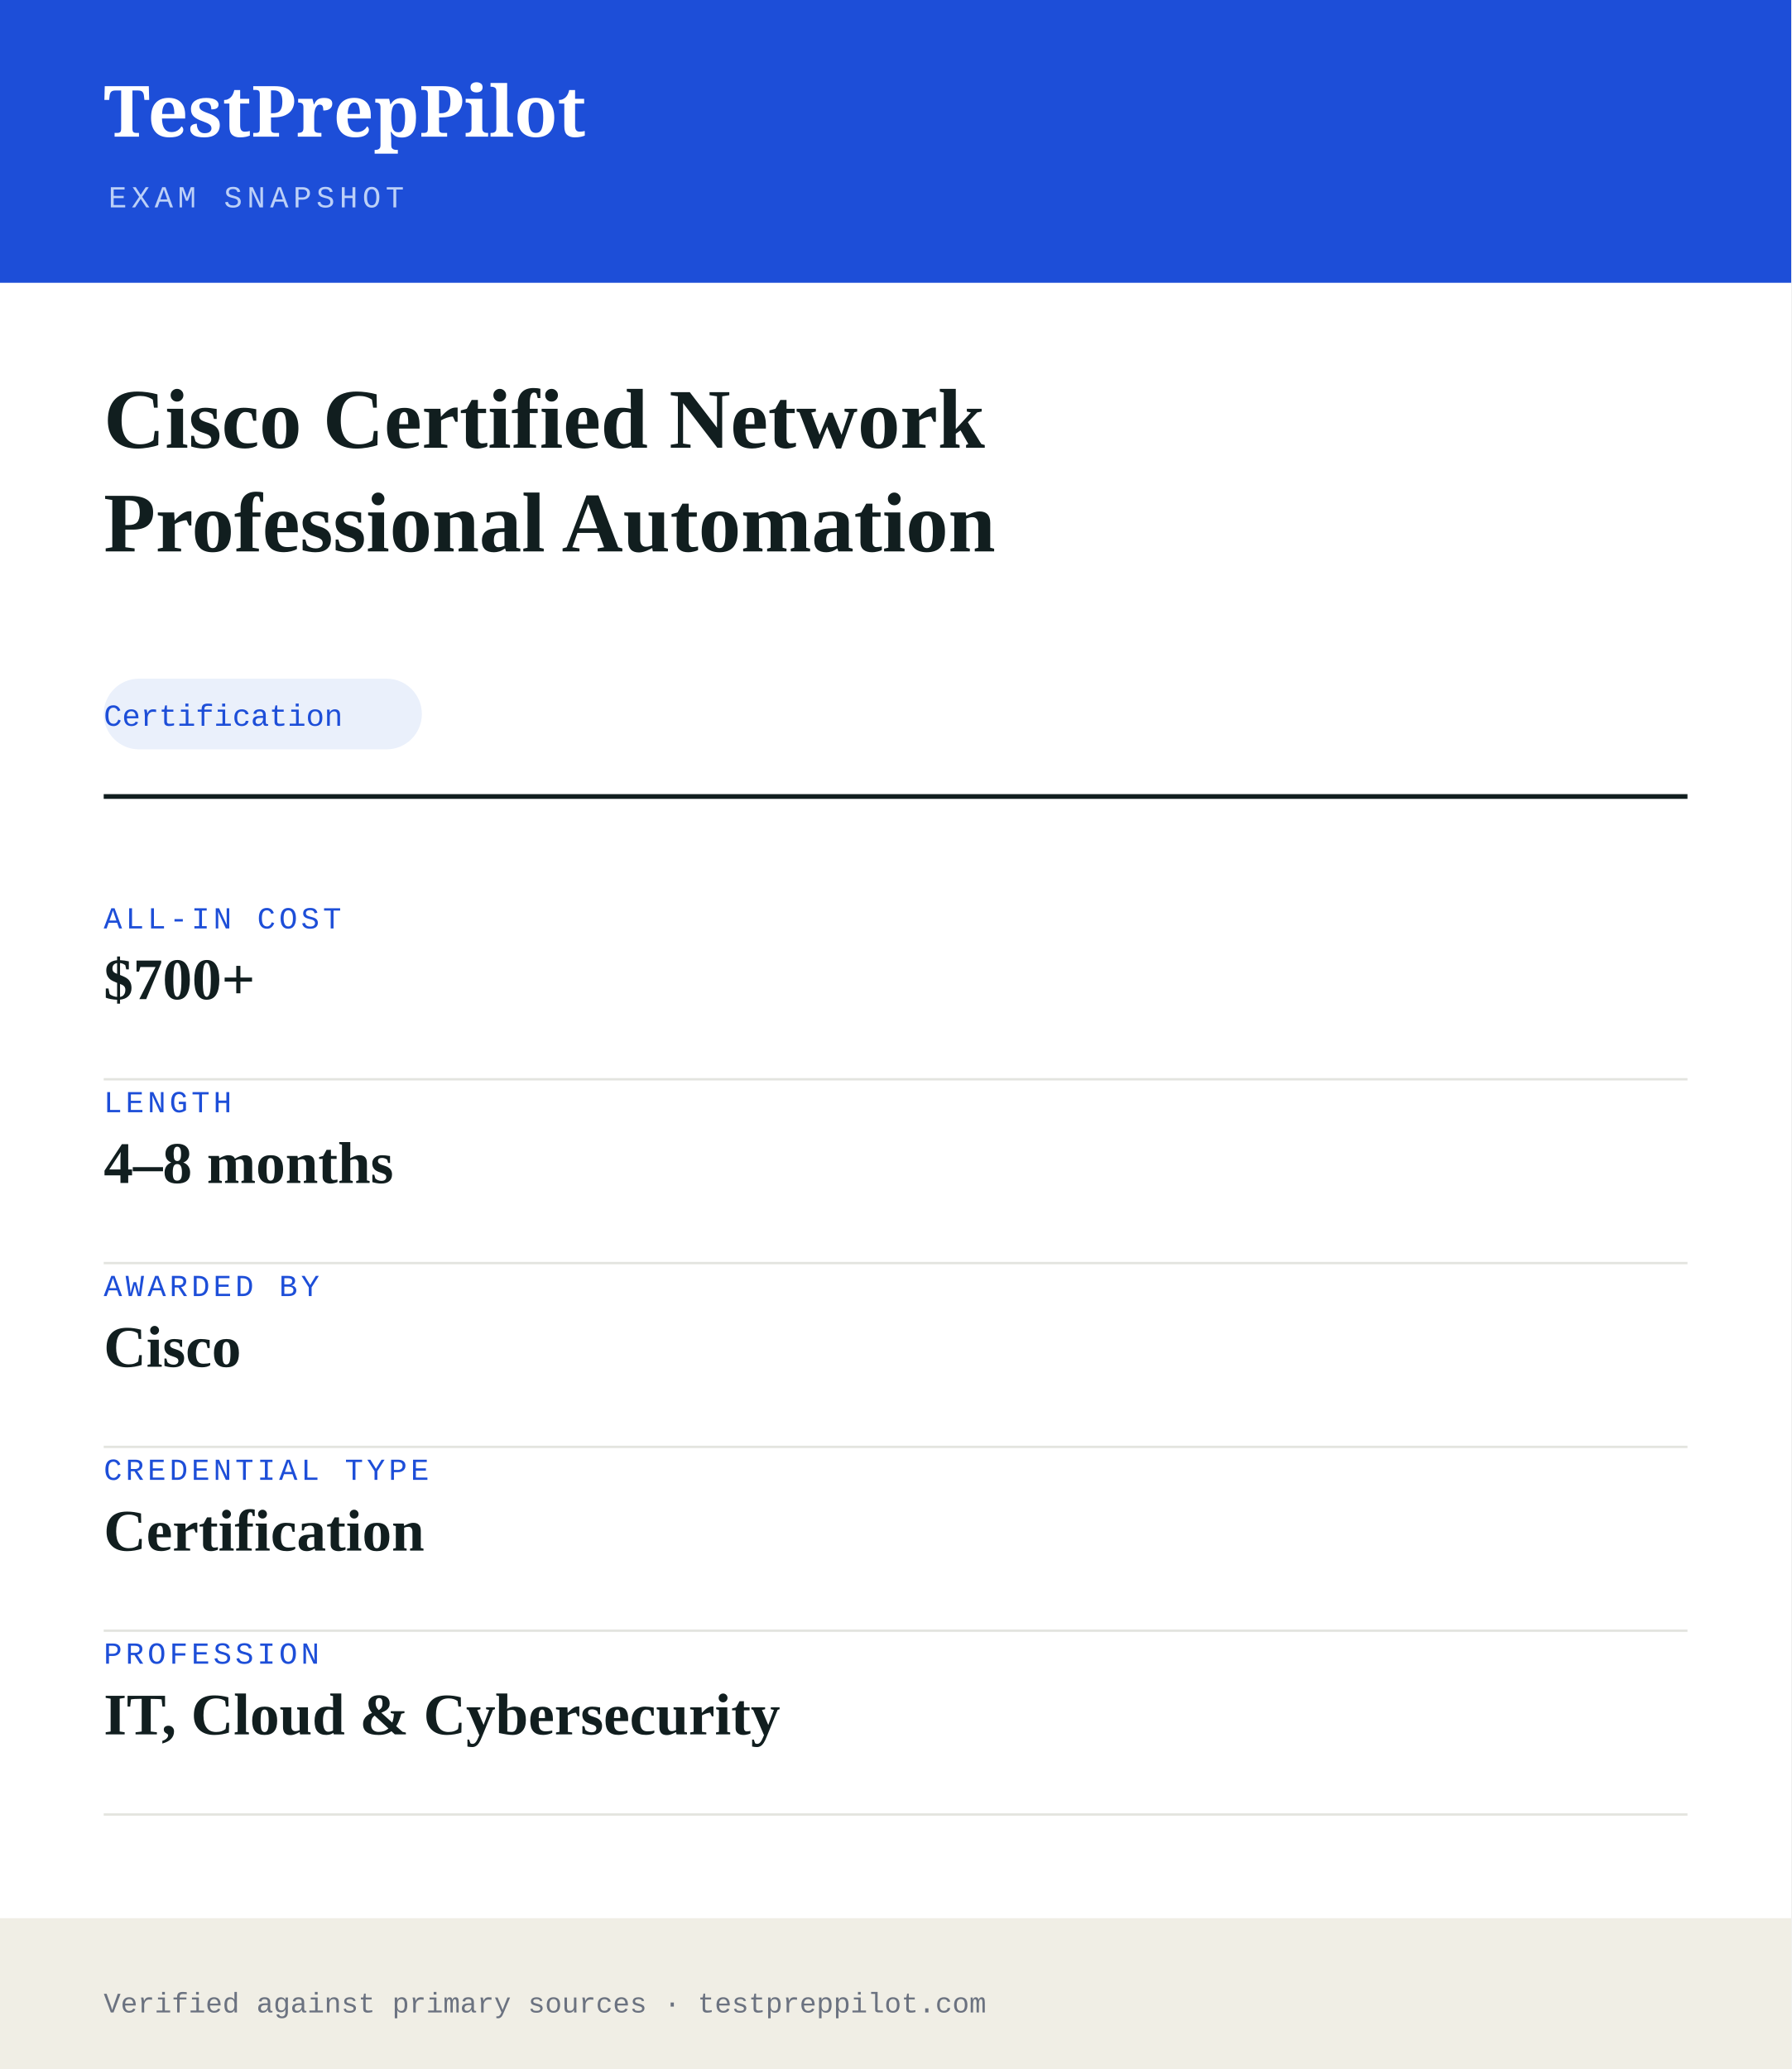
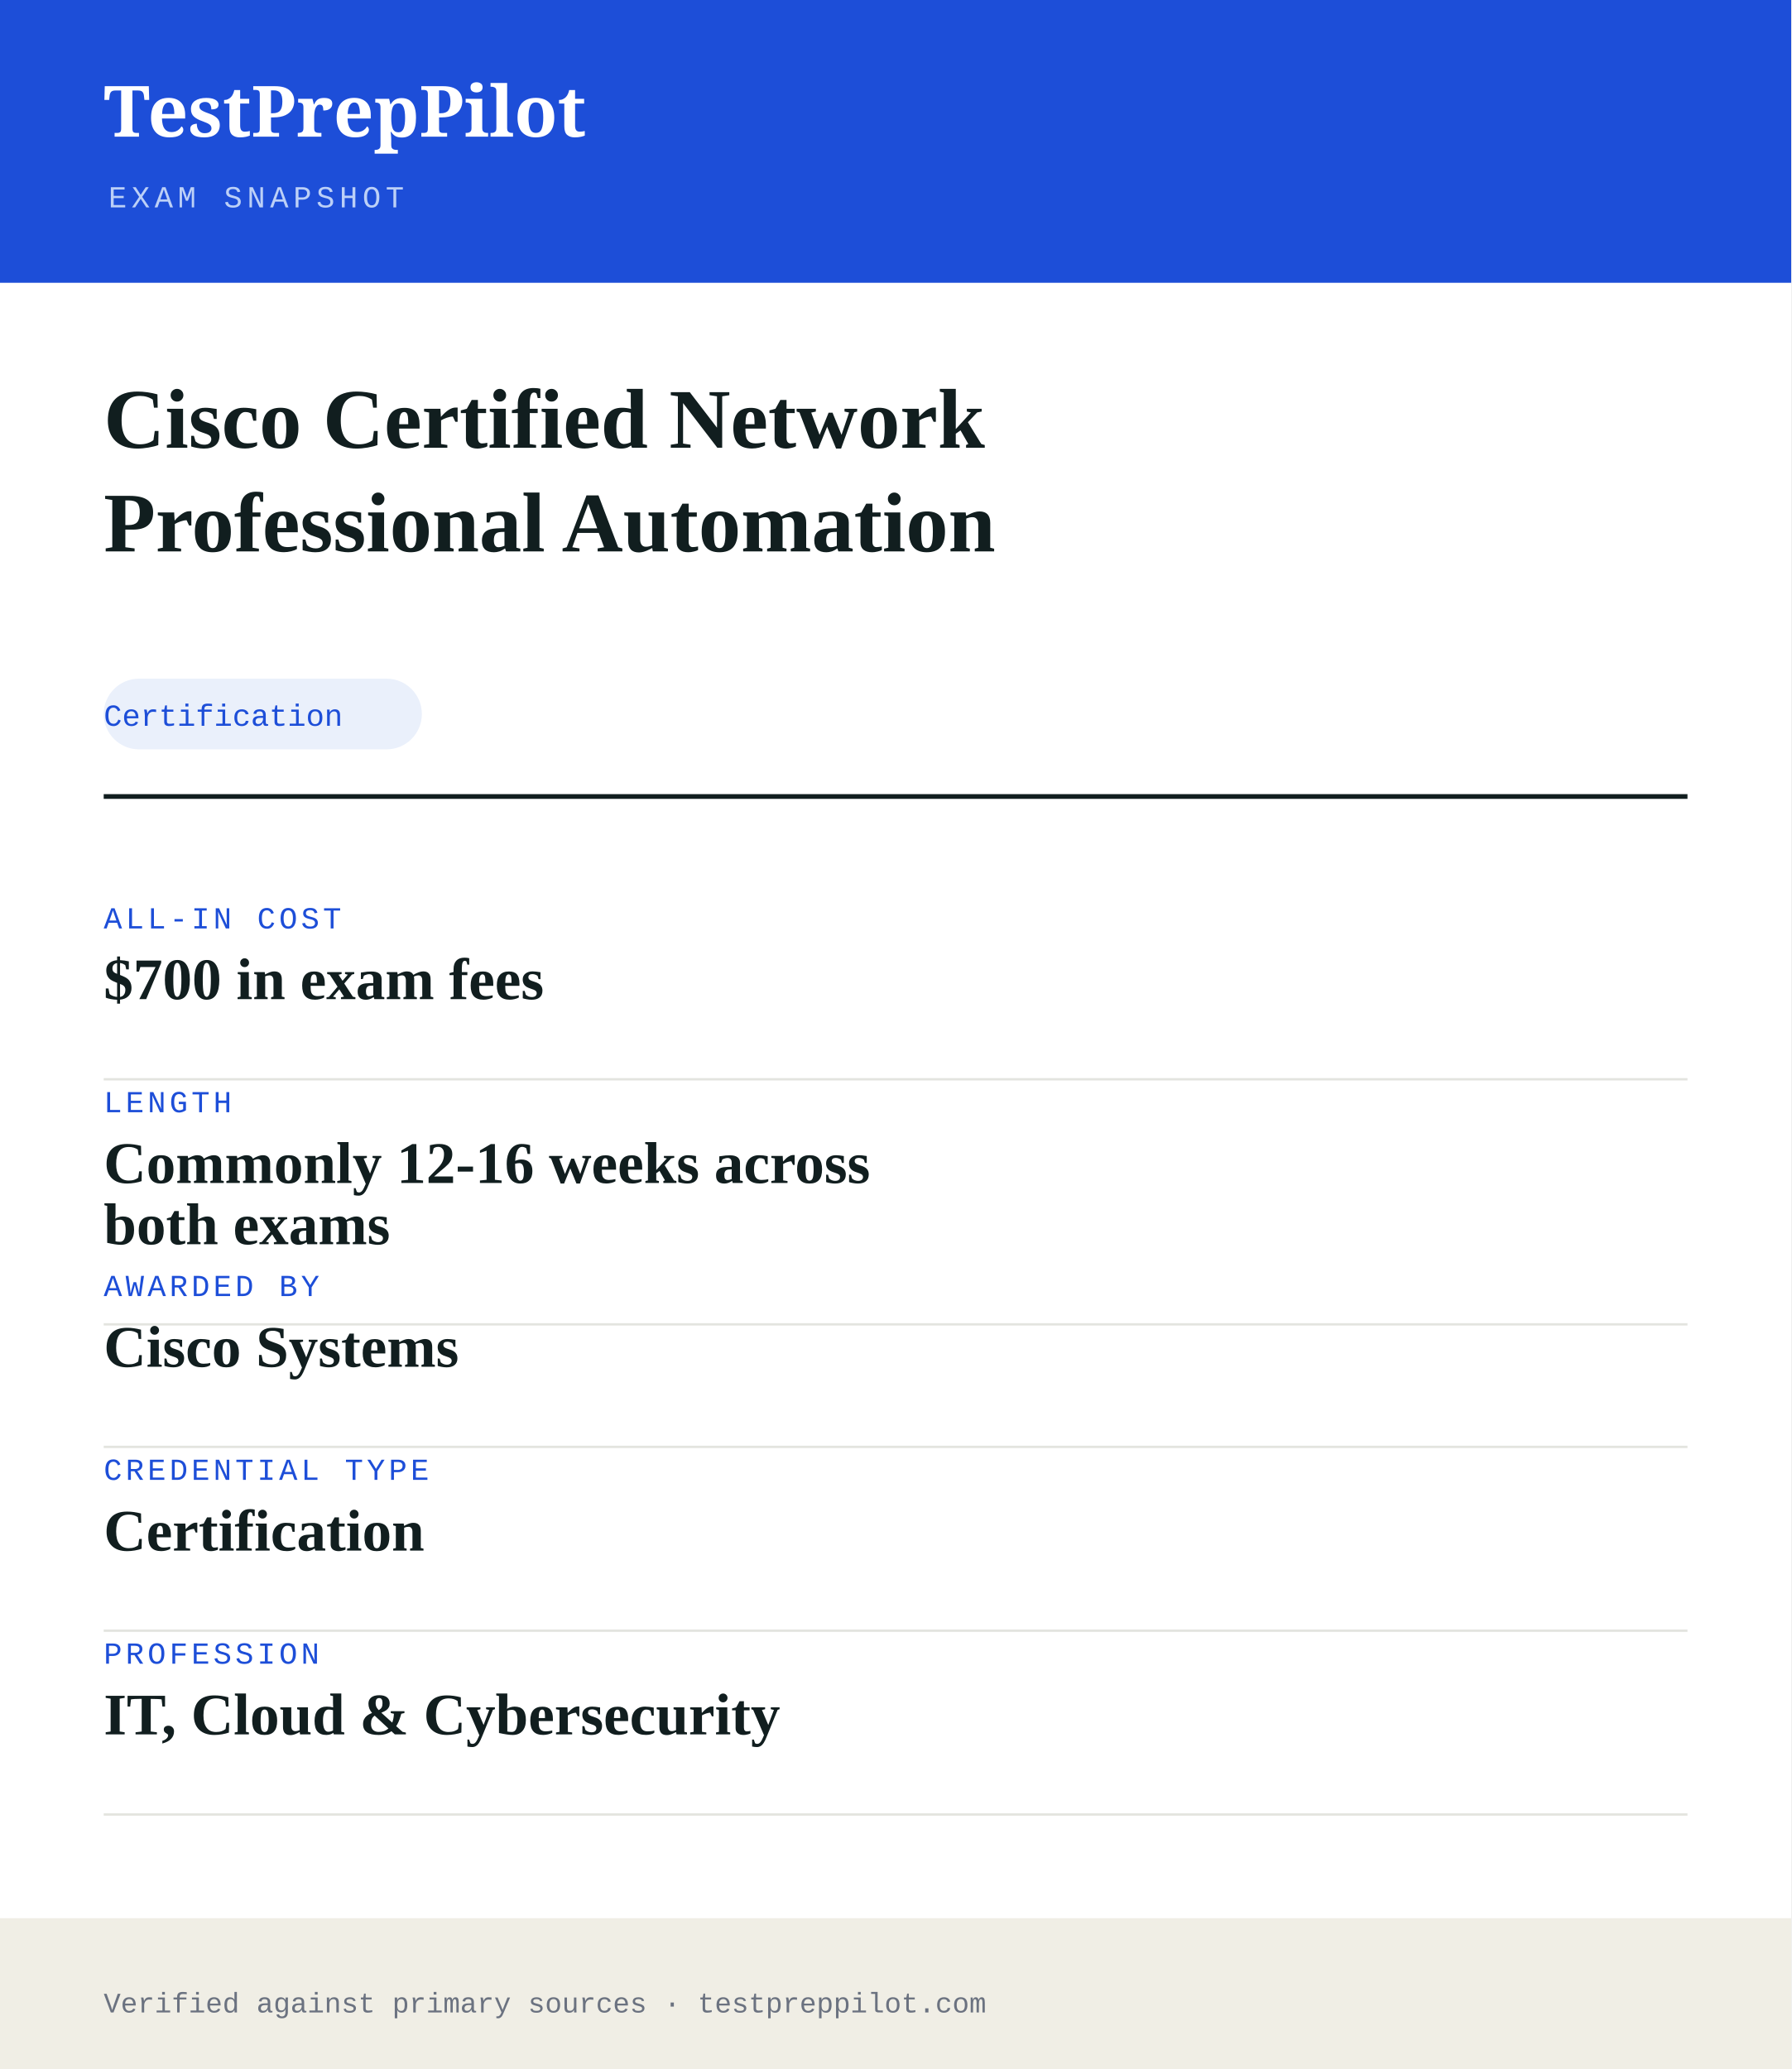
<svg xmlns="http://www.w3.org/2000/svg" width="760" height="878" viewBox="0 0 760 878" role="img" aria-label="Cisco Certified Network Professional Automation — quick facts">
  <rect width="760" height="878" fill="#ffffff" />
  <rect width="760" height="120" fill="#1d4ed8" />
  <text x="44" y="58" font-family="Georgia, serif" font-size="30" font-weight="700" fill="#ffffff">TestPrepPilot</text>
  <text x="46" y="88" font-family="'Courier New', monospace" font-size="13" letter-spacing="2" fill="#bcd0f7">EXAM SNAPSHOT</text>
  <text x="44" y="190" font-family="Georgia, 'Times New Roman', serif" font-size="36" font-weight="700" fill="#111e1f">Cisco Certified Network</text>
  <text x="44" y="234" font-family="Georgia, 'Times New Roman', serif" font-size="36" font-weight="700" fill="#111e1f">Professional Automation</text>
  <rect x="44" y="288" width="135" height="30" rx="15" fill="#eaf0fb" />
  <text x="44" y="308" font-family="'Courier New', monospace" font-size="13" fill="#1d4ed8">Certification</text>
  <line x1="44" y1="338" x2="716" y2="338" stroke="#111e1f" stroke-width="2" />
  <text x="44" y="394" font-family="'Courier New', monospace" font-size="13" letter-spacing="1.5" fill="#1d4ed8">ALL-IN COST</text>
-   <text x="44" y="424" font-family="Georgia, 'Times New Roman', serif" font-size="25" font-weight="700" fill="#111e1f">$700+</text>
+   <text x="44" y="424" font-family="Georgia, 'Times New Roman', serif" font-size="25" font-weight="700" fill="#111e1f">$700 in exam fees</text>
  <line x1="44" y1="458" x2="716" y2="458" stroke="#e3e4df" stroke-width="1" />
  <text x="44" y="472" font-family="'Courier New', monospace" font-size="13" letter-spacing="1.5" fill="#1d4ed8">LENGTH</text>
-   <text x="44" y="502" font-family="Georgia, 'Times New Roman', serif" font-size="25" font-weight="700" fill="#111e1f">4–8 months</text>
-   <line x1="44" y1="536" x2="716" y2="536" stroke="#e3e4df" stroke-width="1" />
+   <text x="44" y="502" font-family="Georgia, 'Times New Roman', serif" font-size="25" font-weight="700" fill="#111e1f">Commonly 12-16 weeks across</text>
+   <text x="44" y="528" font-family="Georgia, 'Times New Roman', serif" font-size="25" font-weight="700" fill="#111e1f">both exams</text>
+   <line x1="44" y1="562" x2="716" y2="562" stroke="#e3e4df" stroke-width="1" />
  <text x="44" y="550" font-family="'Courier New', monospace" font-size="13" letter-spacing="1.5" fill="#1d4ed8">AWARDED BY</text>
-   <text x="44" y="580" font-family="Georgia, 'Times New Roman', serif" font-size="25" font-weight="700" fill="#111e1f">Cisco</text>
+   <text x="44" y="580" font-family="Georgia, 'Times New Roman', serif" font-size="25" font-weight="700" fill="#111e1f">Cisco Systems</text>
  <line x1="44" y1="614" x2="716" y2="614" stroke="#e3e4df" stroke-width="1" />
  <text x="44" y="628" font-family="'Courier New', monospace" font-size="13" letter-spacing="1.5" fill="#1d4ed8">CREDENTIAL TYPE</text>
  <text x="44" y="658" font-family="Georgia, 'Times New Roman', serif" font-size="25" font-weight="700" fill="#111e1f">Certification</text>
  <line x1="44" y1="692" x2="716" y2="692" stroke="#e3e4df" stroke-width="1" />
  <text x="44" y="706" font-family="'Courier New', monospace" font-size="13" letter-spacing="1.5" fill="#1d4ed8">PROFESSION</text>
  <text x="44" y="736" font-family="Georgia, 'Times New Roman', serif" font-size="25" font-weight="700" fill="#111e1f">IT, Cloud &amp; Cybersecurity</text>
  <line x1="44" y1="770" x2="716" y2="770" stroke="#e3e4df" stroke-width="1" />
  <rect x="0" y="814" width="760" height="64" fill="#f0eee5" />
  <text x="44" y="854" font-family="'Courier New', monospace" font-size="12" fill="#6b7280">Verified against primary sources · testpreppilot.com</text>
</svg>
